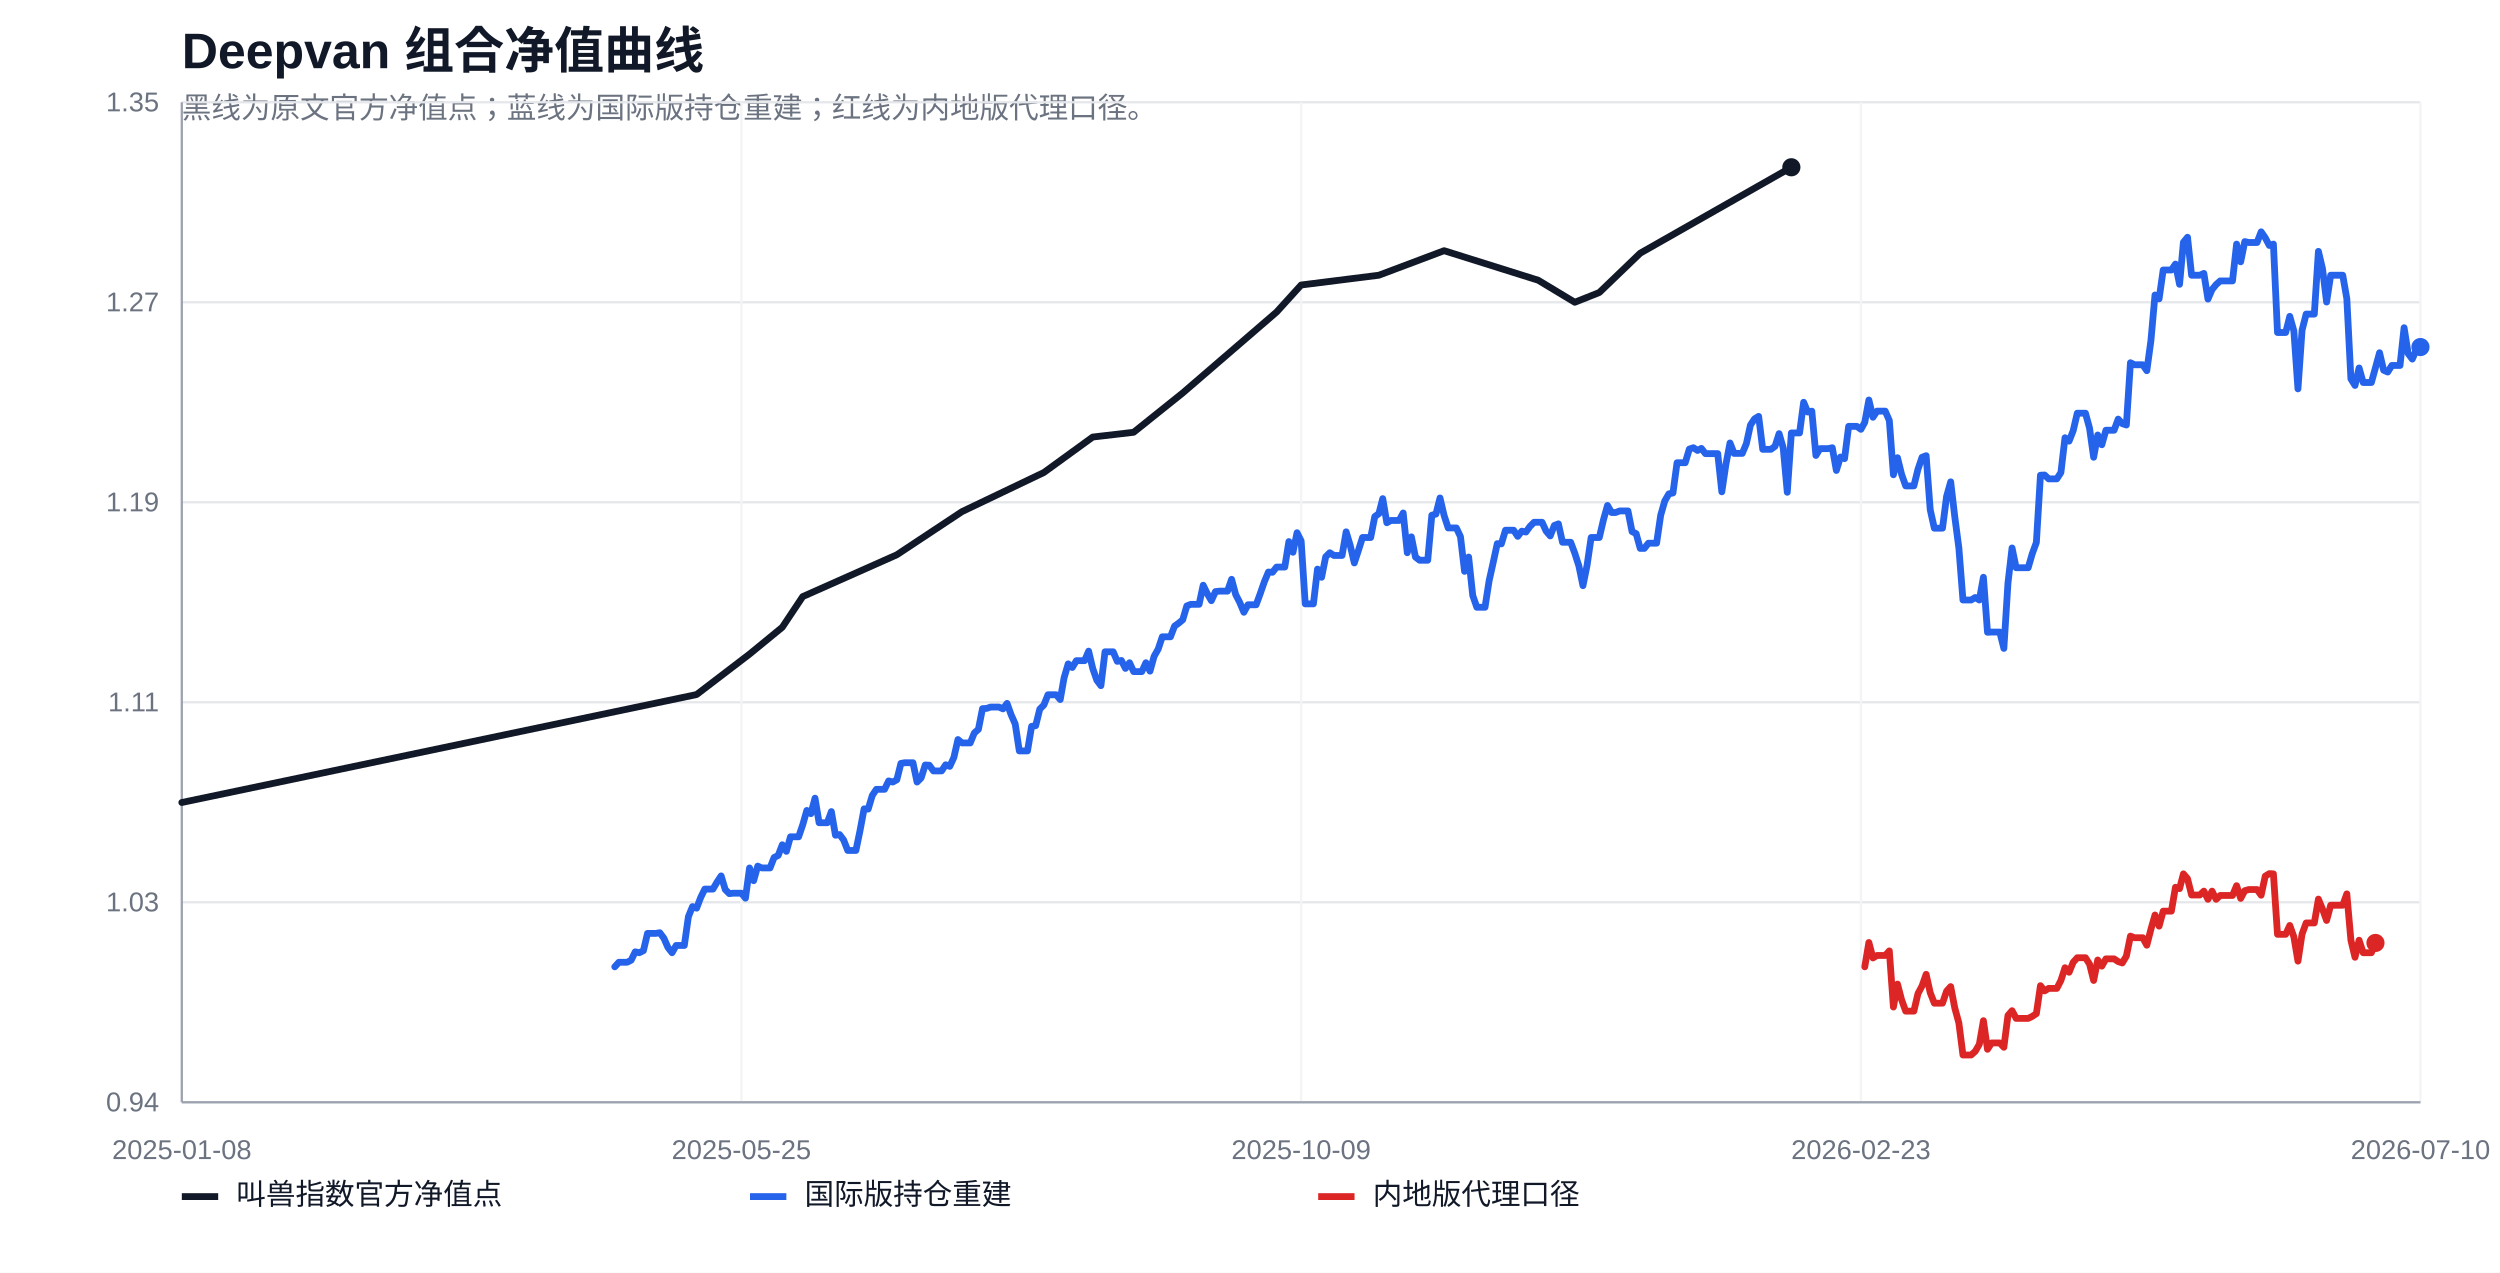
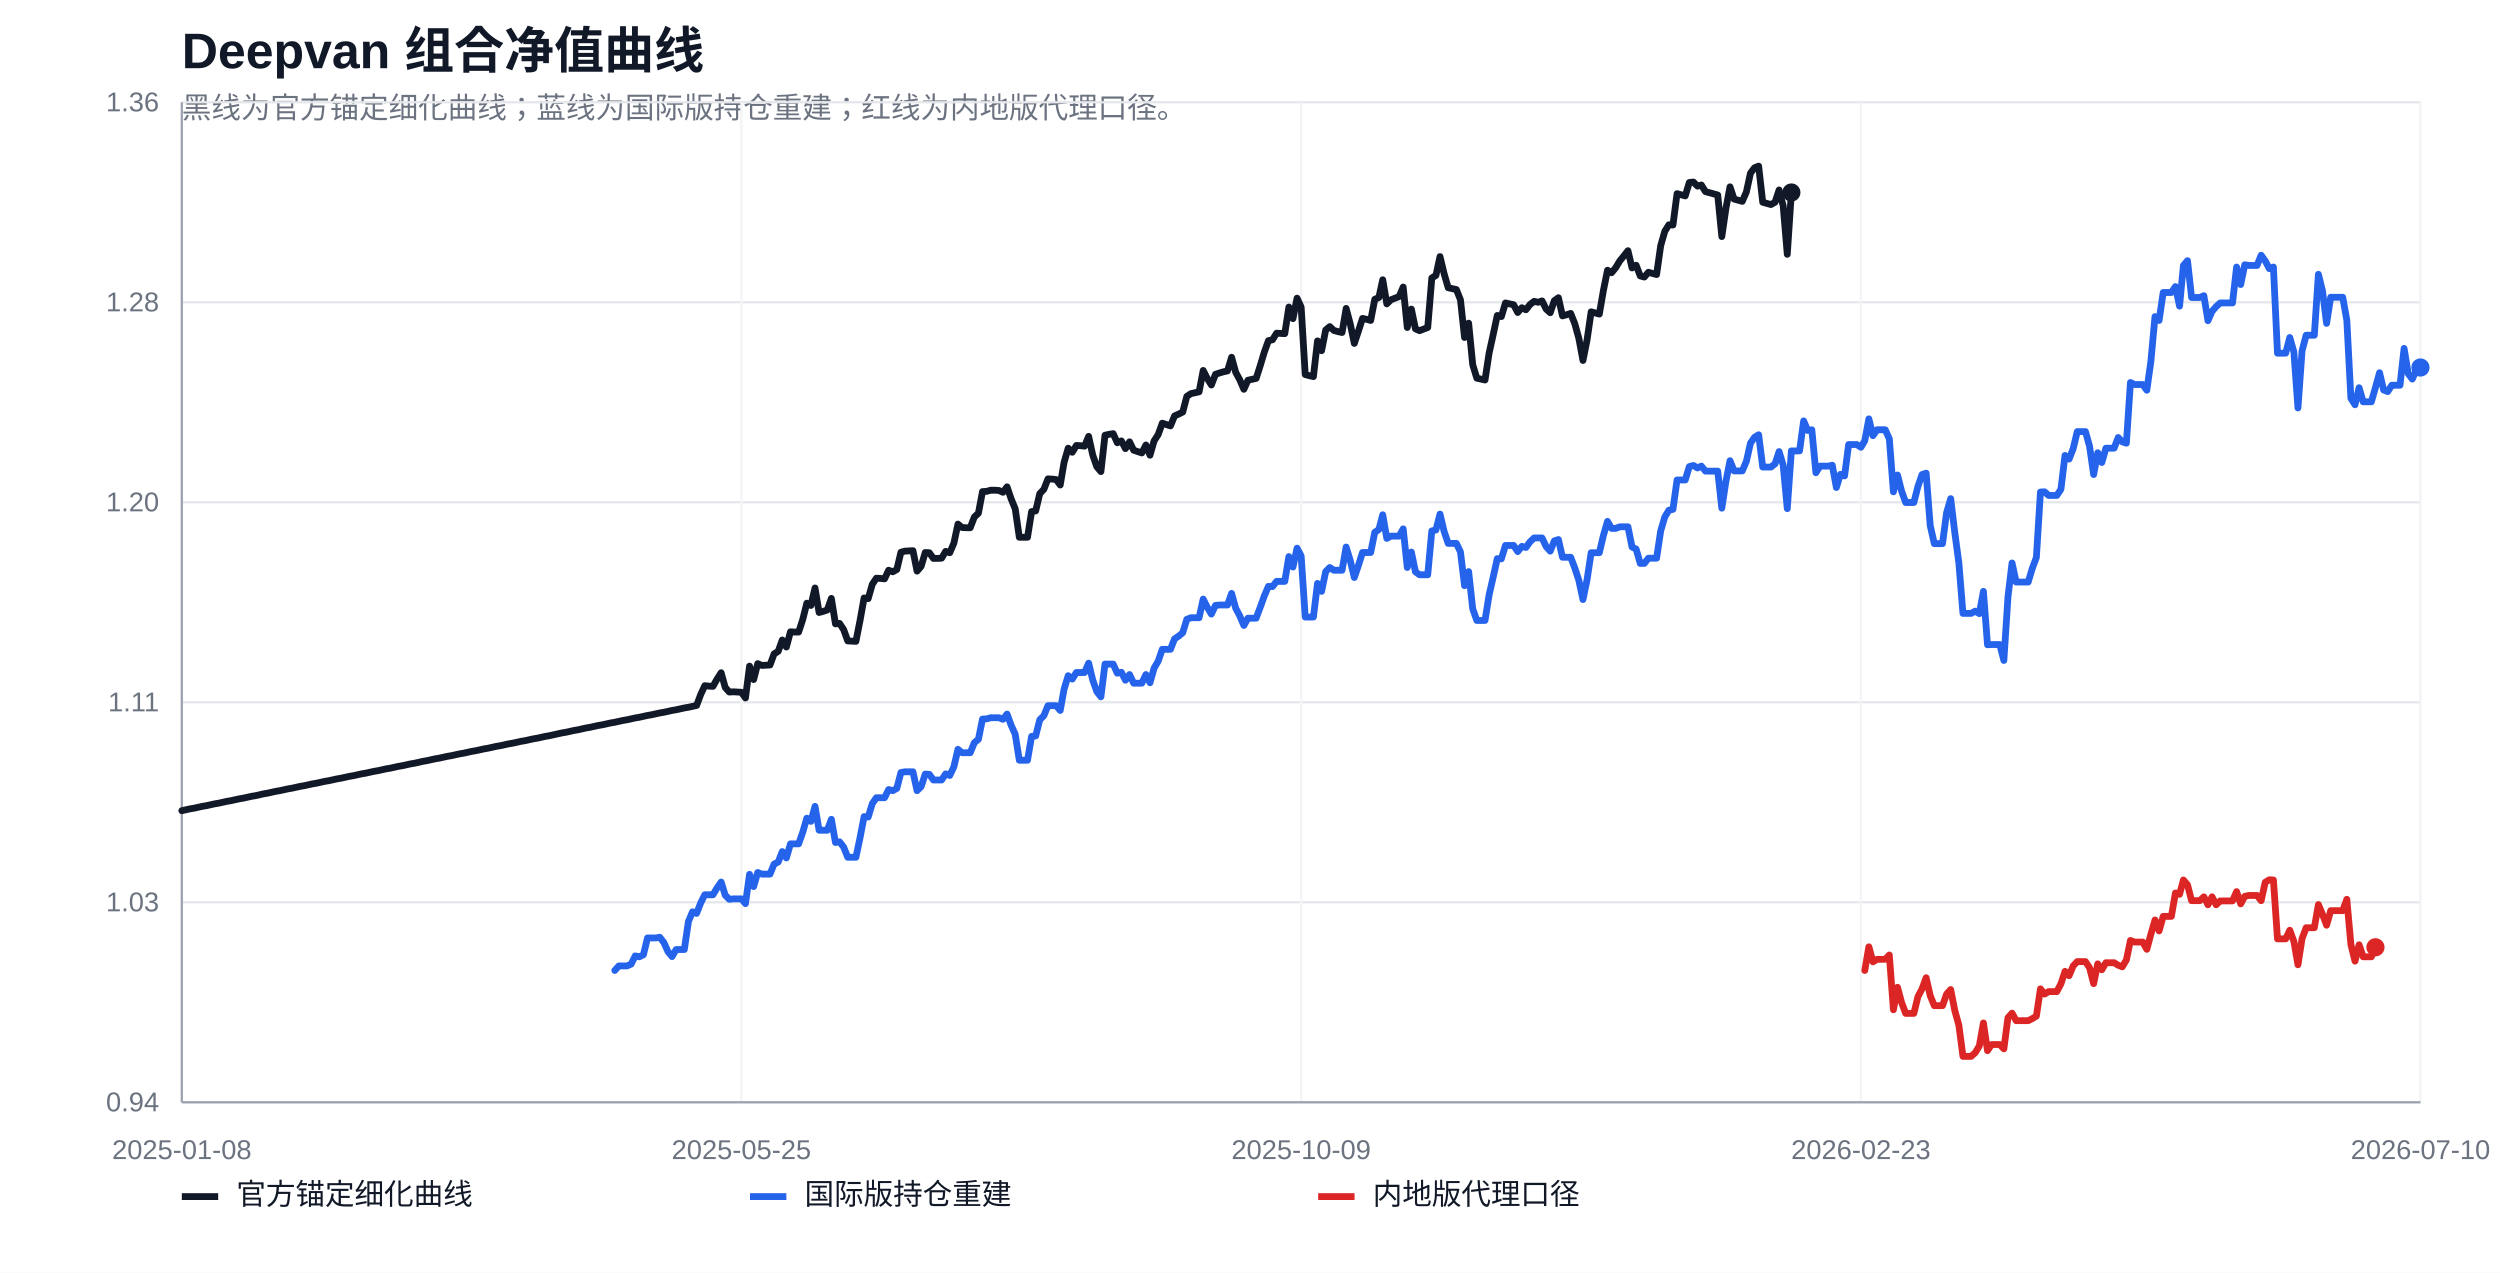
<svg xmlns="http://www.w3.org/2000/svg" width="1100" height="560" viewBox="0 0 1100 560">
  <rect width="100%" height="100%" fill="#ffffff" />
  <text x="80" y="30" font-family="Arial, sans-serif" font-size="22" font-weight="700" fill="#111827">Deepvan 组合净值曲线</text>
-   <text x="80" y="52" font-family="Arial, sans-serif" font-size="13" fill="#6b7280">黑线为原文官方净值点；蓝线为国际版持仓重建；红线为内地版代理口径。</text>
+   <text x="80" y="52" font-family="Arial, sans-serif" font-size="13" fill="#6b7280">黑线为官方锚定细化曲线；蓝线为国际版持仓重建；红线为内地版代理口径。</text>
  <line x1="80" y1="485.0" x2="1065" y2="485.0" stroke="#e5e7eb" stroke-width="1" />
  <text x="70" y="489.0" text-anchor="end" font-family="Arial, sans-serif" font-size="12" fill="#6b7280">0.94</text>
  <line x1="80" y1="397.0" x2="1065" y2="397.0" stroke="#e5e7eb" stroke-width="1" />
  <text x="70" y="401.0" text-anchor="end" font-family="Arial, sans-serif" font-size="12" fill="#6b7280">1.03</text>
  <line x1="80" y1="309.0" x2="1065" y2="309.0" stroke="#e5e7eb" stroke-width="1" />
  <text x="70" y="313.0" text-anchor="end" font-family="Arial, sans-serif" font-size="12" fill="#6b7280">1.11</text>
  <line x1="80" y1="221.0" x2="1065" y2="221.0" stroke="#e5e7eb" stroke-width="1" />
-   <text x="70" y="225.0" text-anchor="end" font-family="Arial, sans-serif" font-size="12" fill="#6b7280">1.19</text>
+   <text x="70" y="225.0" text-anchor="end" font-family="Arial, sans-serif" font-size="12" fill="#6b7280">1.20</text>
  <line x1="80" y1="133.0" x2="1065" y2="133.0" stroke="#e5e7eb" stroke-width="1" />
-   <text x="70" y="137.0" text-anchor="end" font-family="Arial, sans-serif" font-size="12" fill="#6b7280">1.27</text>
+   <text x="70" y="137.0" text-anchor="end" font-family="Arial, sans-serif" font-size="12" fill="#6b7280">1.28</text>
  <line x1="80" y1="45.0" x2="1065" y2="45.0" stroke="#e5e7eb" stroke-width="1" />
-   <text x="70" y="49.0" text-anchor="end" font-family="Arial, sans-serif" font-size="12" fill="#6b7280">1.35</text>
+   <text x="70" y="49.0" text-anchor="end" font-family="Arial, sans-serif" font-size="12" fill="#6b7280">1.36</text>
  <line x1="80.0" y1="45" x2="80.0" y2="485" stroke="#f3f4f6" stroke-width="1" />
  <text x="80.0" y="510" text-anchor="middle" font-family="Arial, sans-serif" font-size="12" fill="#6b7280">2025-01-08</text>
  <line x1="326.2" y1="45" x2="326.2" y2="485" stroke="#f3f4f6" stroke-width="1" />
  <text x="326.2" y="510" text-anchor="middle" font-family="Arial, sans-serif" font-size="12" fill="#6b7280">2025-05-25</text>
  <line x1="572.5" y1="45" x2="572.5" y2="485" stroke="#f3f4f6" stroke-width="1" />
  <text x="572.5" y="510" text-anchor="middle" font-family="Arial, sans-serif" font-size="12" fill="#6b7280">2025-10-09</text>
  <line x1="818.8" y1="45" x2="818.8" y2="485" stroke="#f3f4f6" stroke-width="1" />
  <text x="818.8" y="510" text-anchor="middle" font-family="Arial, sans-serif" font-size="12" fill="#6b7280">2026-02-23</text>
  <line x1="1065.0" y1="45" x2="1065.0" y2="485" stroke="#f3f4f6" stroke-width="1" />
  <text x="1065.0" y="510" text-anchor="middle" font-family="Arial, sans-serif" font-size="12" fill="#6b7280">2026-07-10</text>
  <line x1="80" y1="485" x2="1065" y2="485" stroke="#9ca3af" />
  <line x1="80" y1="45" x2="80" y2="485" stroke="#9ca3af" />
-   <polyline points="80.0,353.1 306.5,305.6 329.8,287.8 344.2,276.0 353.2,262.5 394.6,244.1 423.3,225.1 459.3,207.9 480.8,192.3 498.8,190.2 520.4,172.9 561.7,137.3 572.5,125.4 606.7,121.1 635.4,110.3 676.8,123.3 692.9,133.0 703.7,128.7 721.7,111.4 788.2,73.6" fill="none" stroke="#111827" stroke-width="3" stroke-linejoin="round" stroke-linecap="round" />
-   <circle cx="788.2" cy="73.6" r="4" fill="#111827" />
+   <polyline points="80.0,356.7 81.8,356.3 83.6,355.9 85.4,355.6 87.2,355.2 89.0,354.8 90.8,354.5 92.6,354.1 94.4,353.7 96.2,353.4 98.0,353.0 99.8,352.6 101.6,352.3 103.4,351.9 105.2,351.5 107.0,351.2 108.8,350.8 110.6,350.4 112.4,350.1 114.2,349.7 115.9,349.3 117.7,349.0 119.5,348.6 121.3,348.2 123.1,347.9 124.9,347.5 126.7,347.1 128.5,346.8 130.3,346.4 132.1,346.0 133.9,345.7 135.7,345.3 137.5,344.9 139.3,344.6 141.1,344.2 142.9,343.8 144.7,343.5 146.5,343.1 148.3,342.7 150.1,342.4 151.9,342.0 153.7,341.6 155.5,341.3 157.3,340.9 159.1,340.5 160.9,340.2 162.7,339.8 164.5,339.4 166.3,339.1 168.1,338.7 169.9,338.3 171.7,338.0 173.5,337.6 175.3,337.2 177.1,336.9 178.9,336.5 180.7,336.1 182.5,335.8 184.3,335.4 186.0,335.0 187.8,334.7 189.6,334.3 191.4,333.9 193.2,333.6 195.0,333.2 196.8,332.8 198.6,332.5 200.4,332.1 202.2,331.7 204.0,331.4 205.8,331.0 207.6,330.6 209.4,330.3 211.2,329.9 213.0,329.5 214.8,329.2 216.6,328.8 218.4,328.4 220.2,328.1 222.0,327.7 223.8,327.3 225.6,327.0 227.4,326.6 229.2,326.2 231.0,325.9 232.8,325.5 234.6,325.1 236.4,324.8 238.2,324.4 240.0,324.0 241.8,323.7 243.6,323.3 245.4,322.9 247.2,322.5 249.0,322.2 250.8,321.8 252.6,321.4 254.4,321.1 256.1,320.7 257.9,320.3 259.7,320.0 261.5,319.6 263.3,319.2 265.1,318.9 266.9,318.5 268.7,318.1 270.5,317.8 272.3,317.4 274.1,317.0 275.9,316.7 277.7,316.3 279.5,315.9 281.3,315.6 283.1,315.2 284.9,314.8 286.7,314.5 288.5,314.1 290.3,313.7 292.1,313.4 293.9,313.0 295.7,312.6 297.5,312.3 299.3,311.9 301.1,311.5 302.9,311.2 304.7,310.8 306.5,310.4 308.3,305.6 310.1,301.7 311.9,301.9 313.7,302.0 315.5,298.8 317.3,296.0 319.1,302.5 320.9,304.5 322.7,304.4 324.5,304.5 326.2,304.6 328.0,307.1 329.8,293.1 331.6,299.0 333.4,292.0 335.2,292.8 337.0,292.7 338.8,292.6 340.6,287.7 342.4,286.6 344.2,281.6 346.0,284.7 347.8,278.0 349.6,278.1 351.4,278.1 353.2,272.6 355.0,265.4 356.8,266.4 358.6,258.7 360.4,269.5 362.2,269.0 364.0,268.4 365.8,263.3 367.6,274.5 369.4,274.3 371.2,277.0 373.0,282.0 374.8,282.1 376.6,282.2 378.4,273.1 380.2,263.1 382.0,263.4 383.8,257.1 385.6,254.4 387.4,254.5 389.2,254.7 391.0,250.9 392.8,251.6 394.6,250.6 396.4,243.0 398.1,242.5 399.9,242.4 401.7,242.3 403.5,251.3 405.3,249.2 407.1,243.1 408.9,243.2 410.7,245.7 412.5,245.7 414.3,245.6 416.1,242.6 417.9,243.2 419.7,239.0 421.5,230.6 423.3,232.1 425.1,232.2 426.9,232.2 428.7,227.5 430.5,225.8 432.3,216.3 434.1,216.2 435.9,215.7 437.7,215.7 439.5,215.8 441.3,216.6 443.1,214.2 444.9,219.5 446.7,223.9 448.5,236.4 450.3,236.4 452.1,236.4 453.9,225.1 455.7,224.8 457.5,217.2 459.3,215.3 461.1,210.7 462.9,210.8 464.7,211.0 466.5,213.4 468.2,203.4 470.0,197.2 471.8,199.0 473.6,196.0 475.4,196.1 477.2,196.3 479.0,192.0 480.8,200.2 482.6,205.4 484.4,207.5 486.2,191.5 488.0,191.1 489.8,190.8 491.6,194.8 493.4,194.0 495.2,197.4 497.0,194.4 498.8,198.1 500.6,198.7 502.4,199.3 504.2,195.8 506.0,200.3 507.8,194.0 509.6,191.2 511.4,186.2 513.2,186.8 515.0,187.4 516.8,183.0 518.6,182.2 520.4,181.3 522.2,174.4 524.0,173.2 525.8,172.8 527.6,172.4 529.4,163.0 531.2,166.5 533.0,169.4 534.8,164.7 536.6,164.1 538.3,163.6 540.1,163.2 541.9,157.2 543.7,163.8 545.5,167.1 547.3,171.3 549.1,167.3 550.9,166.9 552.7,166.5 554.5,160.9 556.3,154.9 558.1,149.9 559.9,149.5 561.7,146.6 563.5,146.7 565.3,146.8 567.1,135.1 568.9,140.2 570.7,131.2 572.5,135.1 574.3,164.8 576.1,165.3 577.9,165.7 579.7,150.0 581.5,154.3 583.3,145.2 585.1,143.7 586.9,145.4 588.7,145.9 590.5,146.3 592.3,135.7 594.1,142.5 595.9,151.1 597.7,145.7 599.5,140.1 601.3,140.5 603.1,141.0 604.9,131.7 606.7,130.9 608.4,123.1 610.2,133.7 612.0,131.9 613.8,131.2 615.6,130.5 617.4,126.3 619.2,144.1 621.0,136.0 622.8,144.7 624.6,145.5 626.4,144.8 628.2,144.1 630.0,122.3 631.8,121.2 633.6,112.9 635.4,120.4 637.2,126.6 639.0,127.0 640.8,127.4 642.6,131.9 644.4,148.5 646.2,142.2 648.0,160.5 649.8,166.4 651.6,166.8 653.4,167.2 655.2,155.4 657.0,147.2 658.8,138.8 660.6,139.3 662.4,133.3 664.2,133.7 666.0,134.1 667.8,137.5 669.6,135.4 671.4,136.3 673.2,134.0 675.0,132.6 676.8,133.0 678.5,132.4 680.3,136.0 682.1,137.6 683.9,132.3 685.7,131.0 687.5,139.0 689.3,138.5 691.1,137.9 692.9,142.4 694.7,148.9 696.5,158.6 698.3,149.6 700.1,137.2 701.9,137.7 703.7,138.2 705.5,127.8 707.3,118.9 709.1,120.0 710.9,117.8 712.7,114.8 714.5,112.6 716.3,110.3 718.1,117.9 719.9,116.7 721.7,121.4 723.5,121.9 725.3,119.8 727.1,120.3 728.9,120.8 730.7,108.1 732.5,101.8 734.3,98.9 736.1,99.0 737.9,85.2 739.7,85.7 741.5,86.2 743.3,80.3 745.1,80.1 746.9,81.9 748.6,81.4 750.4,84.3 752.2,84.8 754.0,85.3 755.8,85.8 757.6,104.1 759.4,91.7 761.2,82.2 763.0,87.6 764.8,88.1 766.6,88.6 768.4,84.5 770.2,76.2 772.0,73.8 773.8,73.1 775.6,89.0 777.4,89.5 779.2,90.0 781.0,89.0 782.8,83.6 784.6,90.6 786.4,111.9 788.2,84.7" fill="none" stroke="#111827" stroke-width="3" stroke-linejoin="round" stroke-linecap="round" />
+   <circle cx="788.2" cy="84.7" r="4" fill="#111827" />
  <rect x="80" y="525" width="16" height="3" fill="#111827" />
-   <text x="104" y="530" font-family="Arial, sans-serif" font-size="13" fill="#111827">叫兽指数官方净值点</text>
-   <polyline points="270.5,425.4 272.3,423.4 274.1,423.4 275.9,423.4 277.7,422.5 279.5,418.8 281.3,419.2 283.1,418.3 284.9,410.7 286.7,410.7 288.5,410.7 290.3,410.4 292.1,412.8 293.9,416.9 295.7,419.2 297.5,416.0 299.3,416.0 301.1,416.0 302.9,403.3 304.7,398.9 306.5,399.6 308.3,394.9 310.1,391.2 311.9,391.2 313.7,391.2 315.5,388.1 317.3,385.4 319.1,391.4 320.9,393.2 322.7,393.0 324.5,393.0 326.2,393.0 328.0,395.2 329.8,381.9 331.6,387.5 333.4,381.1 335.2,381.9 337.0,381.9 338.8,381.9 340.6,377.3 342.4,376.4 344.2,371.7 346.0,374.6 347.8,368.2 349.6,368.2 351.4,368.2 353.2,362.9 355.0,356.6 356.8,358.0 358.6,351.2 360.4,362.0 362.2,362.0 364.0,362.0 365.8,357.1 367.6,367.5 369.4,367.2 371.2,369.6 373.0,374.2 374.8,374.2 376.6,374.2 378.4,365.5 380.2,355.9 382.0,356.0 383.8,350.0 385.6,347.3 387.4,347.3 389.2,347.3 391.0,343.6 392.8,344.1 394.6,343.1 396.4,335.9 398.1,335.6 399.9,335.6 401.7,335.6 403.5,344.1 405.3,342.3 407.1,336.6 408.9,336.7 410.7,339.2 412.5,339.2 414.3,339.2 416.1,336.5 417.9,337.2 419.7,333.3 421.5,325.4 423.3,326.9 425.1,326.9 426.9,326.9 428.7,322.5 430.5,320.9 432.3,311.8 434.1,311.7 435.9,311.1 437.7,311.1 439.5,311.1 441.3,311.9 443.1,309.5 444.9,314.5 446.7,318.6 448.5,330.4 450.3,330.4 452.1,330.4 453.9,319.6 455.7,319.3 457.5,312.0 459.3,310.2 461.1,305.7 462.9,305.7 464.7,305.7 466.5,307.8 468.2,298.2 470.0,292.1 471.8,293.7 473.6,290.7 475.4,290.7 477.2,290.7 479.0,286.5 480.8,294.1 482.6,299.3 484.4,301.7 486.2,286.8 488.0,286.8 489.8,286.8 491.6,291.0 493.4,290.6 495.2,294.1 497.0,291.6 498.8,295.5 500.6,295.5 502.4,295.5 504.2,291.6 506.0,295.3 507.8,288.8 509.6,285.6 511.4,280.2 513.2,280.2 515.0,280.2 516.8,275.5 518.6,274.2 520.4,272.7 522.2,266.6 524.0,265.9 525.8,265.9 527.6,265.9 529.4,257.5 531.2,261.2 533.0,264.3 534.8,260.3 536.6,260.1 538.3,260.1 540.1,260.1 541.9,254.9 543.7,261.6 545.5,265.1 547.3,269.4 549.1,266.1 550.9,266.1 552.7,266.1 554.5,261.2 556.3,256.0 558.1,251.7 559.9,251.8 561.7,249.5 563.5,249.5 565.3,249.5 567.1,238.3 568.9,243.0 570.7,234.4 572.5,238.0 574.3,265.7 576.1,265.7 577.9,265.7 579.7,250.4 581.5,254.0 583.3,245.0 585.1,243.2 586.9,244.4 588.7,244.4 590.5,244.4 592.3,234.0 594.1,240.0 595.9,247.7 597.7,242.2 599.5,236.5 601.3,236.5 603.1,236.5 604.9,227.3 606.7,226.0 608.4,219.4 610.2,230.0 612.0,229.0 613.8,229.0 615.6,229.0 617.4,225.7 619.2,243.2 621.0,236.2 622.8,245.1 624.6,246.5 626.4,246.5 628.2,246.5 630.0,226.7 631.8,226.2 633.6,219.1 635.4,226.8 637.2,232.3 639.0,232.3 640.8,232.3 642.6,236.1 644.4,251.4 646.2,245.1 648.0,262.0 649.8,267.2 651.6,267.2 653.4,267.2 655.2,255.6 657.0,247.5 658.8,239.2 660.6,239.3 662.4,233.3 664.2,233.3 666.0,233.3 667.8,236.0 669.6,233.7 671.4,234.1 673.2,231.6 675.0,229.8 676.8,229.8 678.5,229.8 680.3,233.7 682.1,235.8 683.9,231.2 685.7,230.5 687.5,238.6 689.3,238.6 691.1,238.6 692.9,243.4 694.7,249.0 696.5,257.7 698.3,248.8 700.1,236.5 701.9,236.5 703.7,236.5 705.5,228.8 707.3,222.4 709.1,225.5 710.9,225.5 712.7,224.8 714.5,224.8 716.3,224.8 718.1,233.9 719.9,234.8 721.7,241.3 723.5,241.3 725.3,239.0 727.1,239.0 728.9,239.0 730.7,226.7 732.5,220.4 734.3,217.3 736.1,216.9 737.9,203.6 739.7,203.6 741.5,203.6 743.3,197.6 745.1,197.0 746.9,198.2 748.6,197.3 750.4,199.6 752.2,199.6 754.0,199.6 755.8,199.6 757.6,216.4 759.4,204.3 761.2,194.9 763.0,199.5 764.8,199.5 766.6,199.5 768.4,195.2 770.2,187.0 772.0,184.3 773.8,183.2 775.6,197.7 777.4,197.7 779.2,197.7 781.0,196.4 782.8,190.8 784.6,197.0 786.4,216.6 788.2,190.5 790.0,190.5 791.8,190.5 793.6,177.0 795.4,181.3 797.2,180.9 799.0,200.4 800.8,197.4 802.6,197.4 804.4,197.4 806.2,197.0 808.0,207.0 809.8,201.1 811.6,201.8 813.4,187.6 815.2,187.6 817.0,187.6 818.8,188.9 820.5,185.8 822.3,176.0 824.1,183.6 825.9,180.9 827.7,180.9 829.5,180.9 831.3,185.0 833.1,208.9 834.9,201.4 836.7,208.7 838.5,213.8 840.3,213.8 842.1,213.8 843.9,206.5 845.7,201.2 847.5,200.5 849.3,224.3 851.1,232.4 852.9,232.4 854.7,232.4 856.5,218.4 858.3,212.0 860.1,227.4 861.9,241.1 863.7,264.0 865.5,264.0 867.3,264.0 869.1,262.9 870.9,264.0 872.7,254.0 874.5,278.2 876.3,278.1 878.1,278.1 879.9,278.1 881.7,285.3 883.5,256.6 885.3,241.1 887.1,249.8 888.9,249.8 890.6,249.8 892.4,249.8 894.2,243.6 896.0,238.7 897.8,209.1 899.6,209.0 901.4,210.7 903.2,210.7 905.0,210.7 906.8,207.9 908.6,192.6 910.4,194.1 912.2,189.5 914.0,181.8 915.8,181.8 917.6,181.8 919.4,188.4 921.2,201.2 923.0,191.4 924.8,195.7 926.6,189.3 928.4,189.3 930.2,189.3 932.0,184.4 933.8,186.4 935.6,187.0 937.4,159.6 939.2,160.5 941.0,160.5 942.8,160.5 944.6,163.1 946.4,149.9 948.2,129.8 950.0,131.5 951.8,118.8 953.6,118.8 955.4,118.8 957.2,116.2 959.0,125.1 960.7,106.6 962.5,104.4 964.3,121.1 966.1,121.1 967.9,121.1 969.7,120.3 971.5,131.6 973.3,127.4 975.1,125.2 976.9,123.6 978.7,123.6 980.5,123.6 982.3,123.6 984.1,107.4 985.9,115.2 987.7,106.3 989.5,106.7 991.3,106.7 993.1,106.7 994.9,102.0 996.7,104.6 998.5,108.0 1000.3,107.4 1002.1,146.3 1003.9,146.3 1005.7,146.3 1007.5,139.2 1009.3,145.6 1011.1,171.1 1012.9,145.3 1014.7,138.2 1016.5,138.2 1018.3,138.2 1020.1,110.6 1021.9,118.2 1023.7,132.9 1025.5,121.1 1027.3,121.1 1029.1,121.1 1030.8,121.1 1032.6,131.4 1034.4,166.7 1036.2,169.6 1038.0,161.9 1039.8,168.3 1041.6,168.3 1043.4,168.3 1045.2,161.8 1047.0,155.2 1048.8,162.9 1050.6,163.7 1052.4,160.8 1054.2,160.8 1056.0,160.8 1057.8,144.2 1059.6,155.6 1061.4,158.0 1063.2,153.9 1065.0,152.7" fill="none" stroke="#2563eb" stroke-width="3" stroke-linejoin="round" stroke-linecap="round" />
-   <circle cx="1065.0" cy="152.7" r="4" fill="#2563eb" />
+   <text x="104" y="530" font-family="Arial, sans-serif" font-size="13" fill="#111827">官方锚定细化曲线</text>
+   <polyline points="270.5,427.0 272.3,425.0 274.1,425.0 275.9,425.0 277.7,424.2 279.5,420.6 281.3,421.0 283.1,420.1 284.9,412.7 286.7,412.7 288.5,412.7 290.3,412.4 292.1,414.7 293.9,418.7 295.7,420.9 297.5,417.8 299.3,417.8 301.1,417.8 302.9,405.5 304.7,401.2 306.5,401.9 308.3,397.3 310.1,393.7 311.9,393.7 313.7,393.7 315.5,390.7 317.3,388.1 319.1,393.9 320.9,395.7 322.7,395.5 324.5,395.5 326.2,395.5 328.0,397.6 329.8,384.7 331.6,390.1 333.4,383.9 335.2,384.6 337.0,384.6 338.8,384.6 340.6,380.2 342.4,379.3 344.2,374.7 346.0,377.5 347.8,371.3 349.6,371.3 351.4,371.3 353.2,366.2 355.0,360.0 356.8,361.4 358.6,354.8 360.4,365.3 362.2,365.3 364.0,365.3 365.8,360.5 367.6,370.7 369.4,370.4 371.2,372.7 373.0,377.2 374.8,377.2 376.6,377.2 378.4,368.7 380.2,359.3 382.0,359.5 383.8,353.6 385.6,351.0 387.4,351.0 389.2,351.0 391.0,347.4 392.8,347.9 394.6,346.9 396.4,339.9 398.1,339.6 399.9,339.6 401.7,339.6 403.5,347.9 405.3,346.1 407.1,340.6 408.9,340.7 410.7,343.2 412.5,343.2 414.3,343.2 416.1,340.5 417.9,341.2 419.7,337.4 421.5,329.7 423.3,331.2 425.1,331.2 426.9,331.2 428.7,326.8 430.5,325.3 432.3,316.4 434.1,316.3 435.9,315.8 437.7,315.8 439.5,315.8 441.3,316.5 443.1,314.2 444.9,319.1 446.7,323.1 448.5,334.5 450.3,334.5 452.1,334.5 453.9,324.0 455.7,323.8 457.5,316.7 459.3,314.9 461.1,310.5 462.9,310.5 464.7,310.5 466.5,312.6 468.2,303.2 470.0,297.3 471.8,298.8 473.6,295.9 475.4,295.9 477.2,295.9 479.0,291.8 480.8,299.2 482.6,304.3 484.4,306.6 486.2,292.2 488.0,292.2 489.8,292.2 491.6,296.2 493.4,295.8 495.2,299.3 497.0,296.8 498.8,300.6 500.6,300.6 502.4,300.6 504.2,296.8 506.0,300.4 507.8,294.0 509.6,290.9 511.4,285.7 513.2,285.7 515.0,285.7 516.8,281.1 518.6,279.9 520.4,278.4 522.2,272.5 524.0,271.8 525.8,271.8 527.6,271.8 529.4,263.6 531.2,267.2 533.0,270.2 534.8,266.4 536.6,266.2 538.3,266.2 540.1,266.2 541.9,261.1 543.7,267.6 545.5,271.0 547.3,275.2 549.1,272.0 550.9,272.0 552.7,272.0 554.5,267.2 556.3,262.2 558.1,258.0 559.9,258.1 561.7,255.8 563.5,255.8 565.3,255.8 567.1,244.9 568.9,249.5 570.7,241.2 572.5,244.6 574.3,271.5 576.1,271.5 577.9,271.5 579.7,256.7 581.5,260.2 583.3,251.5 585.1,249.7 586.9,250.9 588.7,250.9 590.5,250.9 592.3,240.7 594.1,246.6 595.9,254.1 597.7,248.8 599.5,243.1 601.3,243.1 603.1,243.1 604.9,234.2 606.7,233.0 608.4,226.5 610.2,236.9 612.0,235.9 613.8,235.9 615.6,235.9 617.4,232.7 619.2,249.7 621.0,242.9 622.8,251.6 624.6,252.9 626.4,252.9 628.2,252.9 630.0,233.6 631.8,233.2 633.6,226.2 635.4,233.8 637.2,239.1 639.0,239.1 640.8,239.1 642.6,242.8 644.4,257.7 646.2,251.5 648.0,267.9 649.8,273.0 651.6,273.0 653.4,273.0 655.2,261.8 657.0,253.9 658.8,245.8 660.6,245.9 662.4,240.0 664.2,240.0 666.0,240.0 667.8,242.7 669.6,240.4 671.4,240.9 673.2,238.4 675.0,236.7 676.8,236.7 678.5,236.7 680.3,240.5 682.1,242.5 683.9,238.0 685.7,237.4 687.5,245.2 689.3,245.2 691.1,245.2 692.9,249.9 694.7,255.4 696.5,263.8 698.3,255.1 700.1,243.2 701.9,243.2 703.7,243.2 705.5,235.6 707.3,229.4 709.1,232.5 710.9,232.5 712.7,231.8 714.5,231.8 716.3,231.8 718.1,240.7 719.9,241.6 721.7,247.9 723.5,247.9 725.3,245.6 727.1,245.6 728.9,245.6 730.7,233.6 732.5,227.5 734.3,224.5 736.1,224.1 737.9,211.2 739.7,211.2 741.5,211.2 743.3,205.3 745.1,204.8 746.9,205.9 748.6,205.1 750.4,207.3 752.2,207.3 754.0,207.3 755.8,207.3 757.6,223.6 759.4,211.8 761.2,202.7 763.0,207.2 764.8,207.2 766.6,207.2 768.4,203.0 770.2,195.0 772.0,192.4 773.8,191.3 775.6,205.5 777.4,205.5 779.2,205.5 781.0,204.1 782.8,198.7 784.6,204.7 786.4,223.8 788.2,198.4 790.0,198.4 791.8,198.4 793.6,185.2 795.4,189.4 797.2,189.1 799.0,208.0 800.8,205.1 802.6,205.1 804.4,205.1 806.2,204.7 808.0,214.5 809.8,208.7 811.6,209.4 813.4,195.6 815.2,195.6 817.0,195.6 818.8,196.8 820.5,193.9 822.3,184.3 824.1,191.7 825.9,189.1 827.7,189.1 829.5,189.1 831.3,193.1 833.1,216.4 834.9,209.0 836.7,216.1 838.5,221.1 840.3,221.1 842.1,221.1 843.9,214.0 845.7,208.8 847.5,208.2 849.3,231.3 851.1,239.2 852.9,239.2 854.7,239.2 856.5,225.6 858.3,219.4 860.1,234.3 861.9,247.7 863.7,269.9 865.5,269.9 867.3,269.9 869.1,268.9 870.9,270.0 872.7,260.2 874.5,283.7 876.3,283.6 878.1,283.6 879.9,283.6 881.7,290.6 883.5,262.7 885.3,247.7 887.1,256.1 888.9,256.1 890.6,256.1 892.4,256.1 894.2,250.1 896.0,245.3 897.8,216.5 899.6,216.4 901.4,218.0 903.2,218.0 905.0,218.0 906.8,215.3 908.6,200.4 910.4,202.0 912.2,197.4 914.0,189.9 915.8,189.9 917.6,189.9 919.4,196.3 921.2,208.8 923.0,199.2 924.8,203.5 926.6,197.2 928.4,197.2 930.2,197.2 932.0,192.5 933.8,194.4 935.6,195.0 937.4,168.3 939.2,169.2 941.0,169.2 942.8,169.2 944.6,171.7 946.4,158.9 948.2,139.3 950.0,141.0 951.8,128.7 953.6,128.7 955.4,128.7 957.2,126.1 959.0,134.7 960.7,116.8 962.5,114.7 964.3,130.9 966.1,130.9 967.9,130.9 969.7,130.1 971.5,141.1 973.3,137.0 975.1,134.9 976.9,133.3 978.7,133.3 980.5,133.3 982.3,133.3 984.1,117.5 985.9,125.2 987.7,116.5 989.5,116.8 991.3,116.8 993.1,116.8 994.9,112.3 996.7,114.8 998.5,118.2 1000.3,117.5 1002.1,155.4 1003.9,155.4 1005.7,155.4 1007.5,148.5 1009.3,154.8 1011.1,179.5 1012.9,154.4 1014.7,147.5 1016.5,147.5 1018.3,147.5 1020.1,120.7 1021.9,128.0 1023.7,142.3 1025.5,130.8 1027.3,130.8 1029.1,130.8 1030.8,130.8 1032.6,140.9 1034.4,175.3 1036.2,178.1 1038.0,170.6 1039.8,176.8 1041.6,176.8 1043.4,176.8 1045.2,170.5 1047.0,164.0 1048.8,171.6 1050.6,172.3 1052.4,169.5 1054.2,169.5 1056.0,169.5 1057.8,153.3 1059.6,164.4 1061.4,166.8 1063.2,162.8 1065.0,161.7" fill="none" stroke="#2563eb" stroke-width="3" stroke-linejoin="round" stroke-linecap="round" />
+   <circle cx="1065.0" cy="161.7" r="4" fill="#2563eb" />
  <rect x="330" y="525" width="16" height="3" fill="#2563eb" />
  <text x="354" y="530" font-family="Arial, sans-serif" font-size="13" fill="#111827">国际版持仓重建</text>
-   <polyline points="820.5,425.4 822.3,414.7 824.1,421.5 825.9,420.4 827.7,420.4 829.5,420.4 831.3,418.4 833.1,443.1 834.9,433.0 836.7,439.9 838.5,444.9 840.3,444.9 842.1,444.9 843.9,437.2 845.7,433.8 847.5,428.7 849.3,436.8 851.1,441.4 852.9,441.4 854.7,441.4 856.5,436.1 858.3,434.1 860.1,443.5 861.9,450.1 863.7,464.2 865.5,464.2 867.3,464.2 869.1,462.6 870.9,459.5 872.7,449.1 874.5,461.7 876.3,458.9 878.1,458.9 879.9,458.9 881.7,460.8 883.5,446.8 885.3,444.7 887.1,448.1 888.9,448.1 890.6,448.1 892.4,448.1 894.2,447.2 896.0,446.0 897.8,433.7 899.6,436.0 901.4,434.9 903.2,434.9 905.0,434.9 906.8,431.4 908.6,425.8 910.4,427.8 912.2,423.4 914.0,421.4 915.8,421.4 917.6,421.4 919.4,424.2 921.2,431.4 923.0,422.4 924.8,425.1 926.6,421.9 928.4,421.9 930.2,421.9 932.0,423.1 933.8,423.7 935.6,420.7 937.4,411.9 939.2,412.6 941.0,412.6 942.8,412.6 944.6,415.9 946.4,408.9 948.2,402.6 950.0,407.5 951.8,400.9 953.6,400.9 955.4,400.9 957.2,390.4 959.0,391.0 960.7,384.5 962.5,386.6 964.3,393.8 966.1,393.8 967.9,393.8 969.7,392.1 971.5,395.7 973.3,392.1 975.1,395.7 976.9,394.0 978.7,394.0 980.5,394.0 982.3,394.0 984.1,389.7 985.9,395.3 987.7,391.9 989.5,391.4 991.3,391.4 993.1,391.4 994.9,393.9 996.7,385.5 998.5,384.4 1000.3,384.5 1002.1,411.1 1003.9,411.1 1005.7,411.1 1007.5,407.2 1009.3,412.2 1011.1,422.9 1012.9,411.0 1014.7,406.1 1016.5,406.1 1018.3,406.1 1020.1,395.6 1021.9,400.0 1023.7,405.0 1025.5,398.3 1027.3,398.3 1029.1,398.3 1030.8,398.3 1032.6,393.3 1034.4,413.7 1036.2,421.2 1038.0,413.7 1039.8,419.2 1041.6,419.2 1043.4,419.2 1045.2,414.9" fill="none" stroke="#dc2626" stroke-width="3" stroke-linejoin="round" stroke-linecap="round" />
-   <circle cx="1045.2" cy="414.9" r="4" fill="#dc2626" />
+   <polyline points="820.5,427.0 822.3,416.6 824.1,423.2 825.9,422.1 827.7,422.1 829.5,422.1 831.3,420.2 833.1,444.3 834.9,434.4 836.7,441.1 838.5,445.9 840.3,445.9 842.1,445.9 843.9,438.5 845.7,435.1 847.5,430.2 849.3,438.1 851.1,442.5 852.9,442.5 854.7,442.5 856.5,437.4 858.3,435.4 860.1,444.6 861.9,451.1 863.7,464.8 865.5,464.8 867.3,464.8 869.1,463.2 870.9,460.2 872.7,450.1 874.5,462.3 876.3,459.6 878.1,459.6 879.9,459.6 881.7,461.5 883.5,447.8 885.3,445.8 887.1,449.1 888.9,449.1 890.6,449.1 892.4,449.1 894.2,448.2 896.0,447.1 897.8,435.1 899.6,437.4 901.4,436.3 903.2,436.3 905.0,436.3 906.8,432.9 908.6,427.4 910.4,429.3 912.2,425.0 914.0,423.1 915.8,423.1 917.6,423.1 919.4,425.8 921.2,432.8 923.0,424.1 924.8,426.7 926.6,423.6 928.4,423.6 930.2,423.6 932.0,424.7 933.8,425.4 935.6,422.4 937.4,413.8 939.2,414.5 941.0,414.5 942.8,414.5 944.6,417.7 946.4,411.0 948.2,404.8 950.0,409.6 951.8,403.2 953.6,403.2 955.4,403.2 957.2,392.9 959.0,393.5 960.7,387.2 962.5,389.3 964.3,396.3 966.1,396.3 967.9,396.3 969.7,394.6 971.5,398.1 973.3,394.6 975.1,398.1 976.9,396.4 978.7,396.4 980.5,396.4 982.3,396.4 984.1,392.3 985.9,397.7 987.7,394.4 989.5,394.0 991.3,394.0 993.1,394.0 994.9,396.3 996.7,388.2 998.5,387.1 1000.3,387.2 1002.1,413.1 1003.9,413.1 1005.7,413.1 1007.5,409.3 1009.3,414.2 1011.1,424.5 1012.9,413.0 1014.7,408.2 1016.5,408.2 1018.3,408.2 1020.1,398.0 1021.9,402.3 1023.7,407.1 1025.5,400.7 1027.3,400.7 1029.1,400.7 1030.8,400.7 1032.6,395.7 1034.4,415.6 1036.2,422.9 1038.0,415.7 1039.8,421.0 1041.6,421.0 1043.4,421.0 1045.2,416.8" fill="none" stroke="#dc2626" stroke-width="3" stroke-linejoin="round" stroke-linecap="round" />
+   <circle cx="1045.2" cy="416.8" r="4" fill="#dc2626" />
  <rect x="580" y="525" width="16" height="3" fill="#dc2626" />
  <text x="604" y="530" font-family="Arial, sans-serif" font-size="13" fill="#111827">内地版代理口径</text>
</svg>
